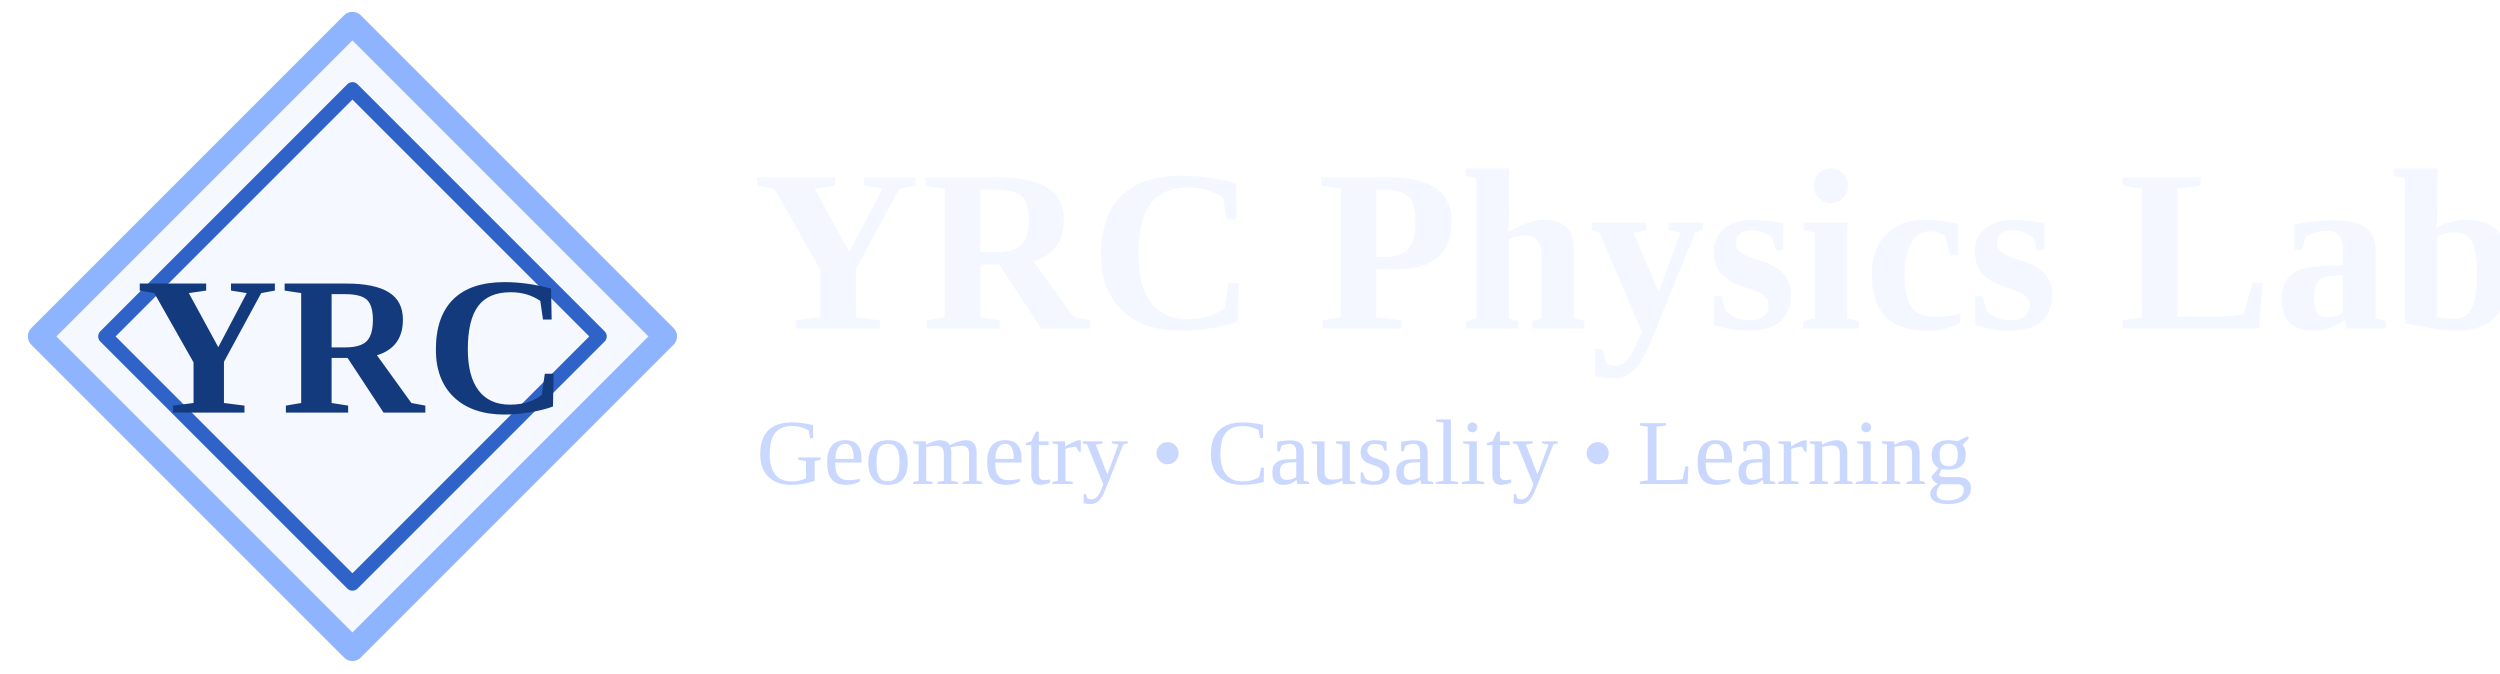
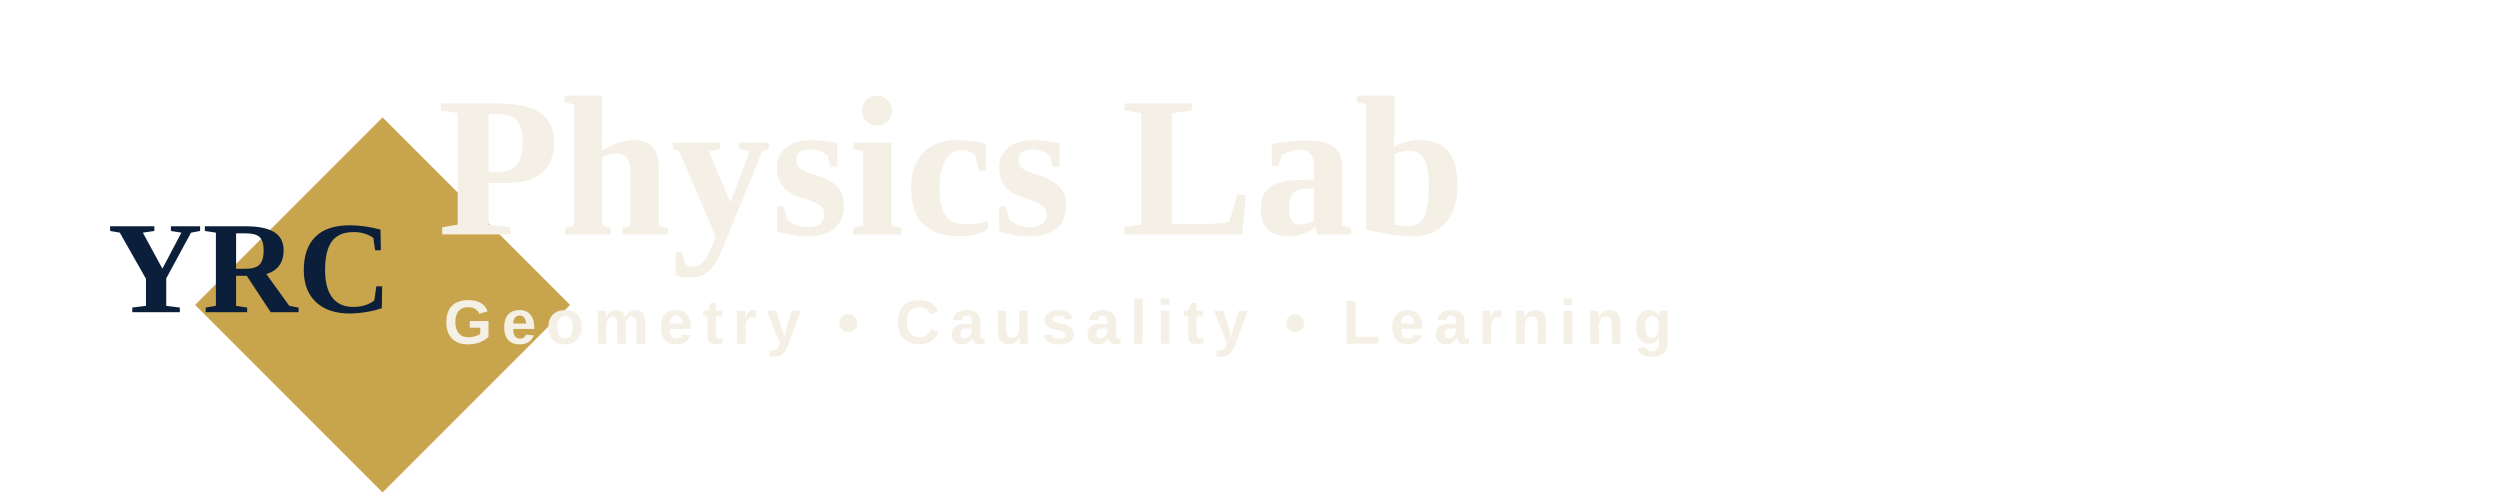
- <svg xmlns="http://www.w3.org/2000/svg" viewBox="0 0 1560 420" aria-label="YRC Physics Lab lockup dark">
-   <g transform="translate(10 0) scale(0.82)">
-     <g fill="none" stroke-linejoin="round" stroke-linecap="round">
-       <polygon points="256 18 494 256 256 494 18 256" fill="#f5f8ff" stroke="#8fb4ff" stroke-width="18" />
-       <polygon points="256 68 444 256 256 444 68 256" stroke="#2f63c8" stroke-width="11" />
-     </g>
-     <text x="256" y="314" text-anchor="middle" font-family="'Times New Roman', 'Cormorant Garamond', serif" font-size="150" font-weight="600" letter-spacing="2" fill="#133a7d">YRC</text>
+ <svg xmlns="http://www.w3.org/2000/svg" viewBox="0 0 800 160">
+   <g transform="translate(20, 20)">
+     <rect x="60" y="0" width="84.85" height="84.85" transform="rotate(45 60 60)" fill="#C8A44D" />
+     <text x="60" y="68" dominant-baseline="middle" text-anchor="middle" font-family="Georgia, 'Times New Roman', serif" font-weight="bold" font-size="42" fill="#0B1F3A">YRC</text>
  </g>
-   <text x="470" y="205" font-family="'Times New Roman', 'Cormorant Garamond', serif" font-size="144" font-weight="600" letter-spacing="1" fill="#f4f7ff">YRC Physics Lab</text>
-   <text x="472" y="302" font-family="'Times New Roman', 'Cormorant Garamond', serif" font-size="58" font-weight="500" fill="#cad8ff">Geometry • Causality • Learning</text>
+   <text x="140" y="75" font-family="Georgia, 'Times New Roman', serif" font-weight="bold" font-size="64" fill="#F4F0E6">Physics Lab</text>
+   <text x="142" y="110" font-family="Arial, Helvetica, sans-serif" font-weight="bold" font-size="20" letter-spacing="3" fill="#F4F0E6" text-transform="uppercase">Geometry • Causality • Learning</text>
</svg>
